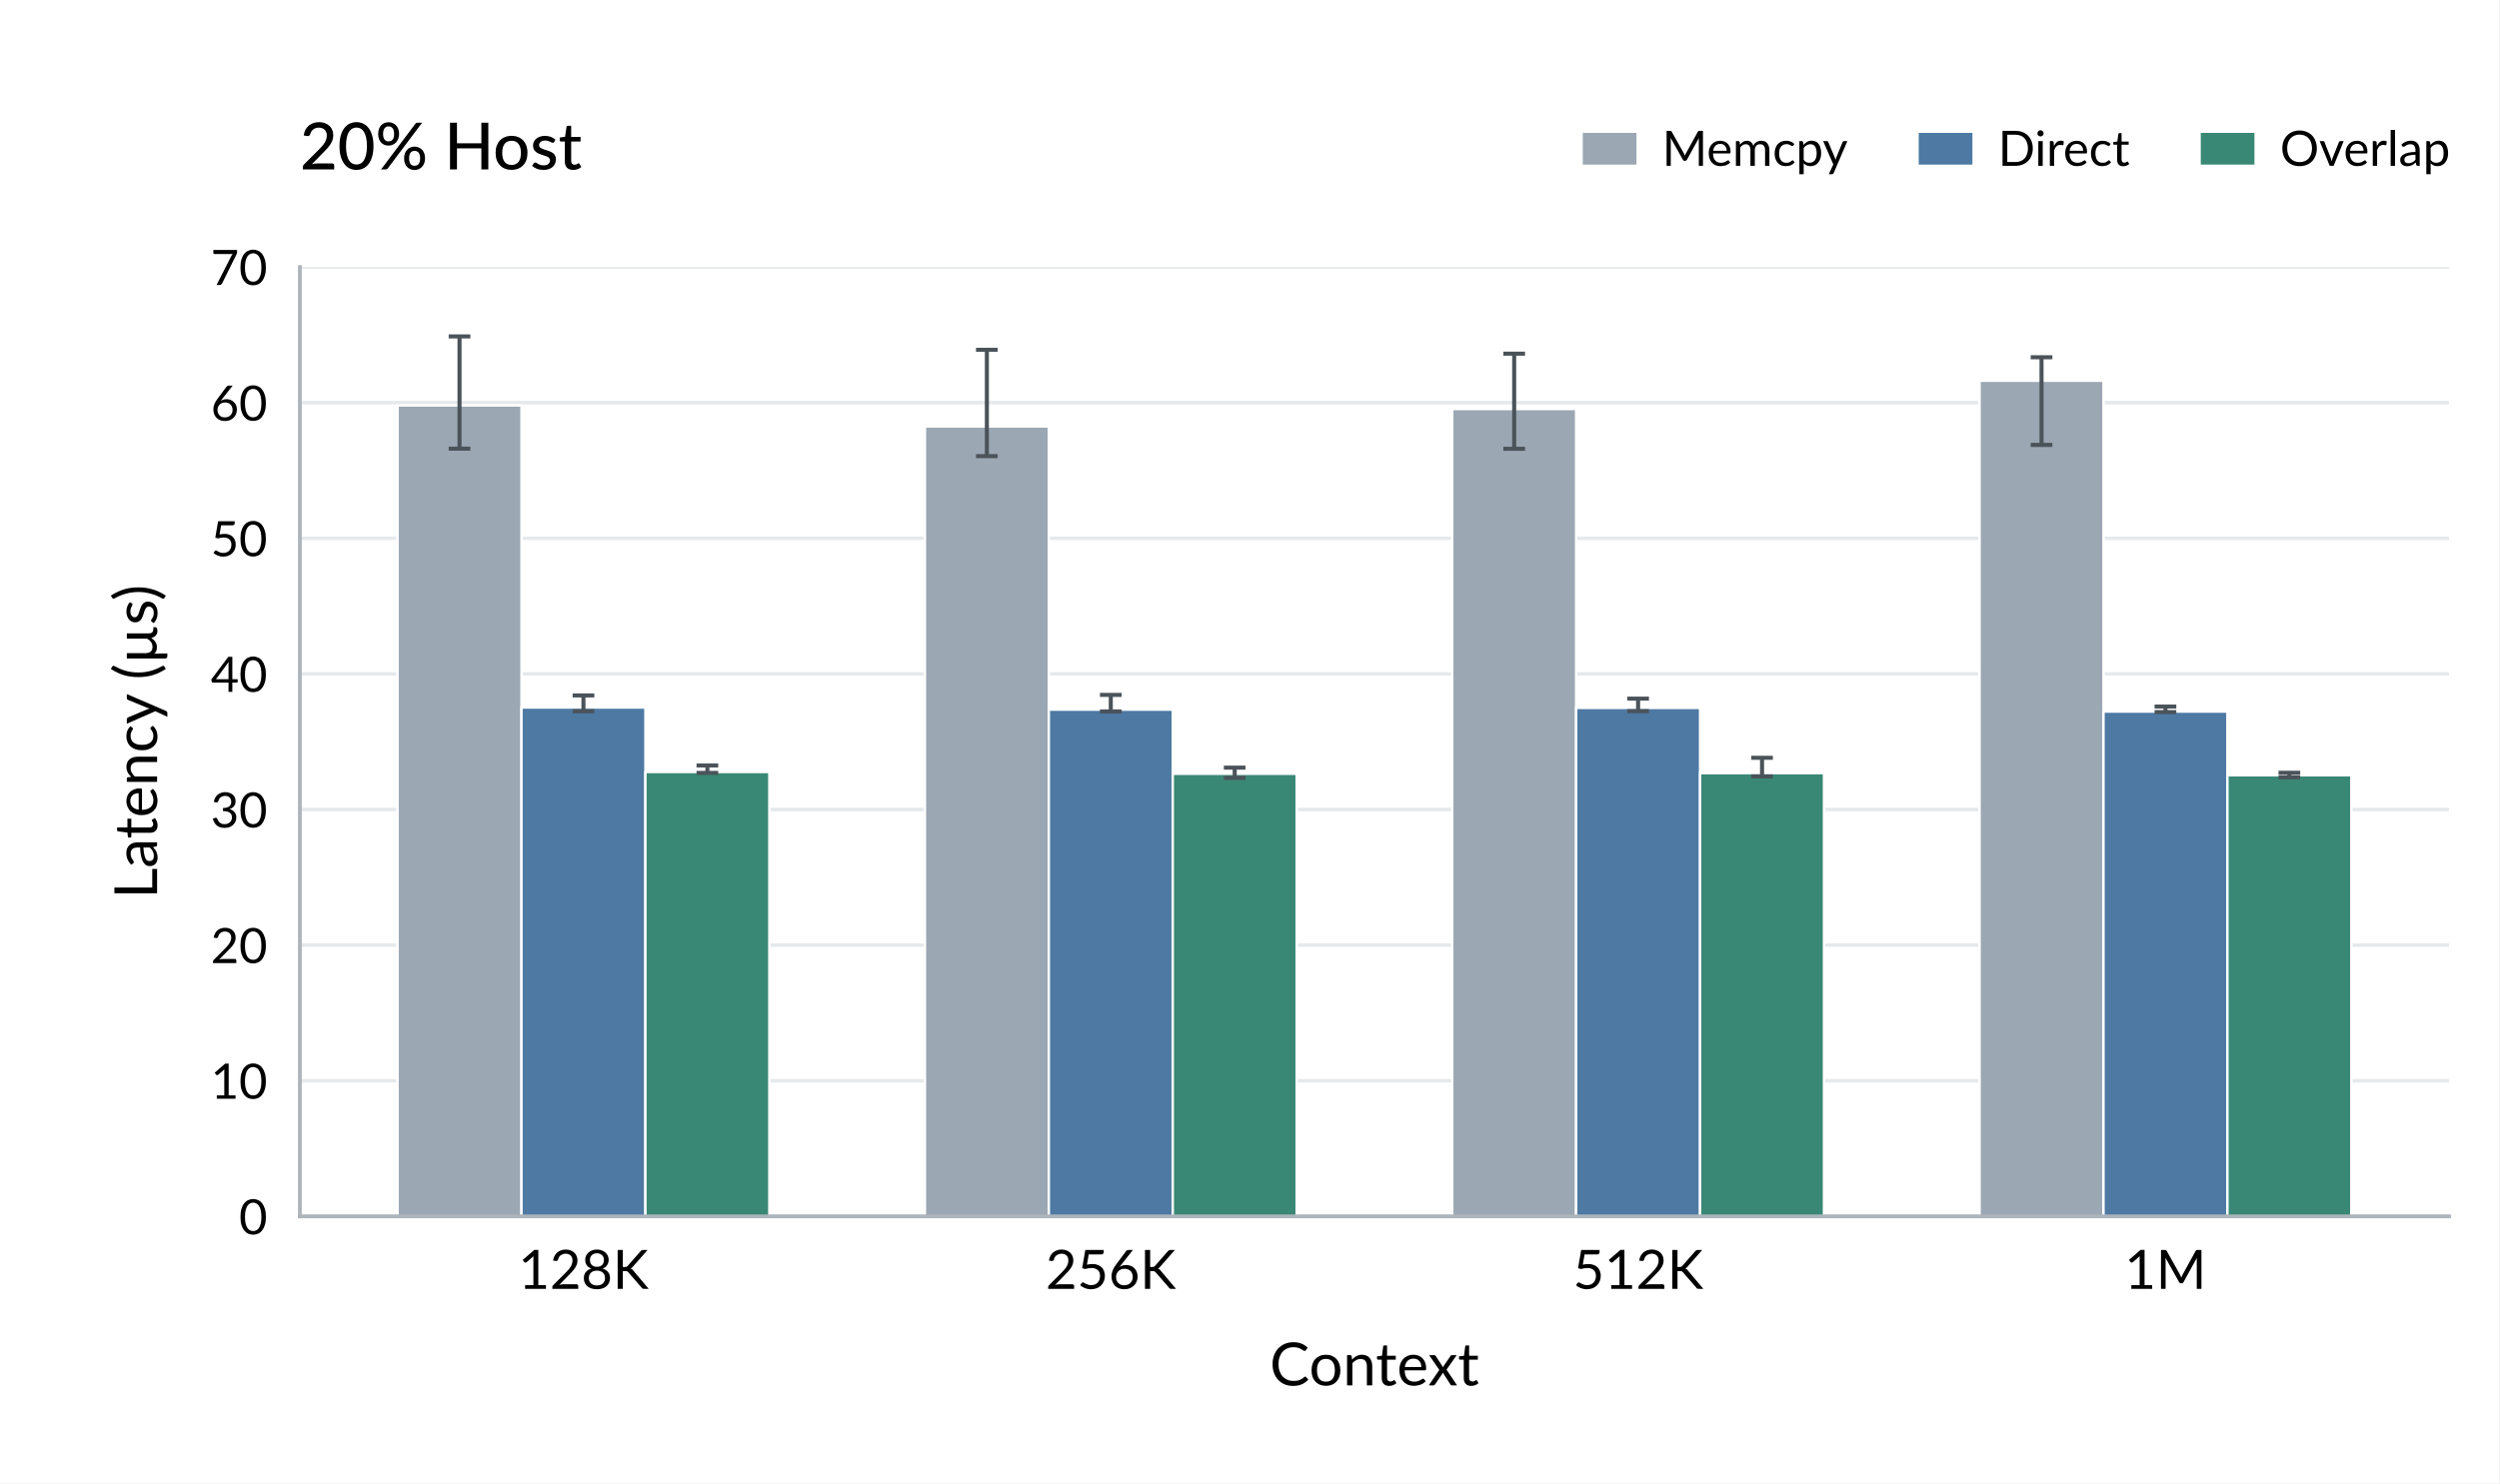
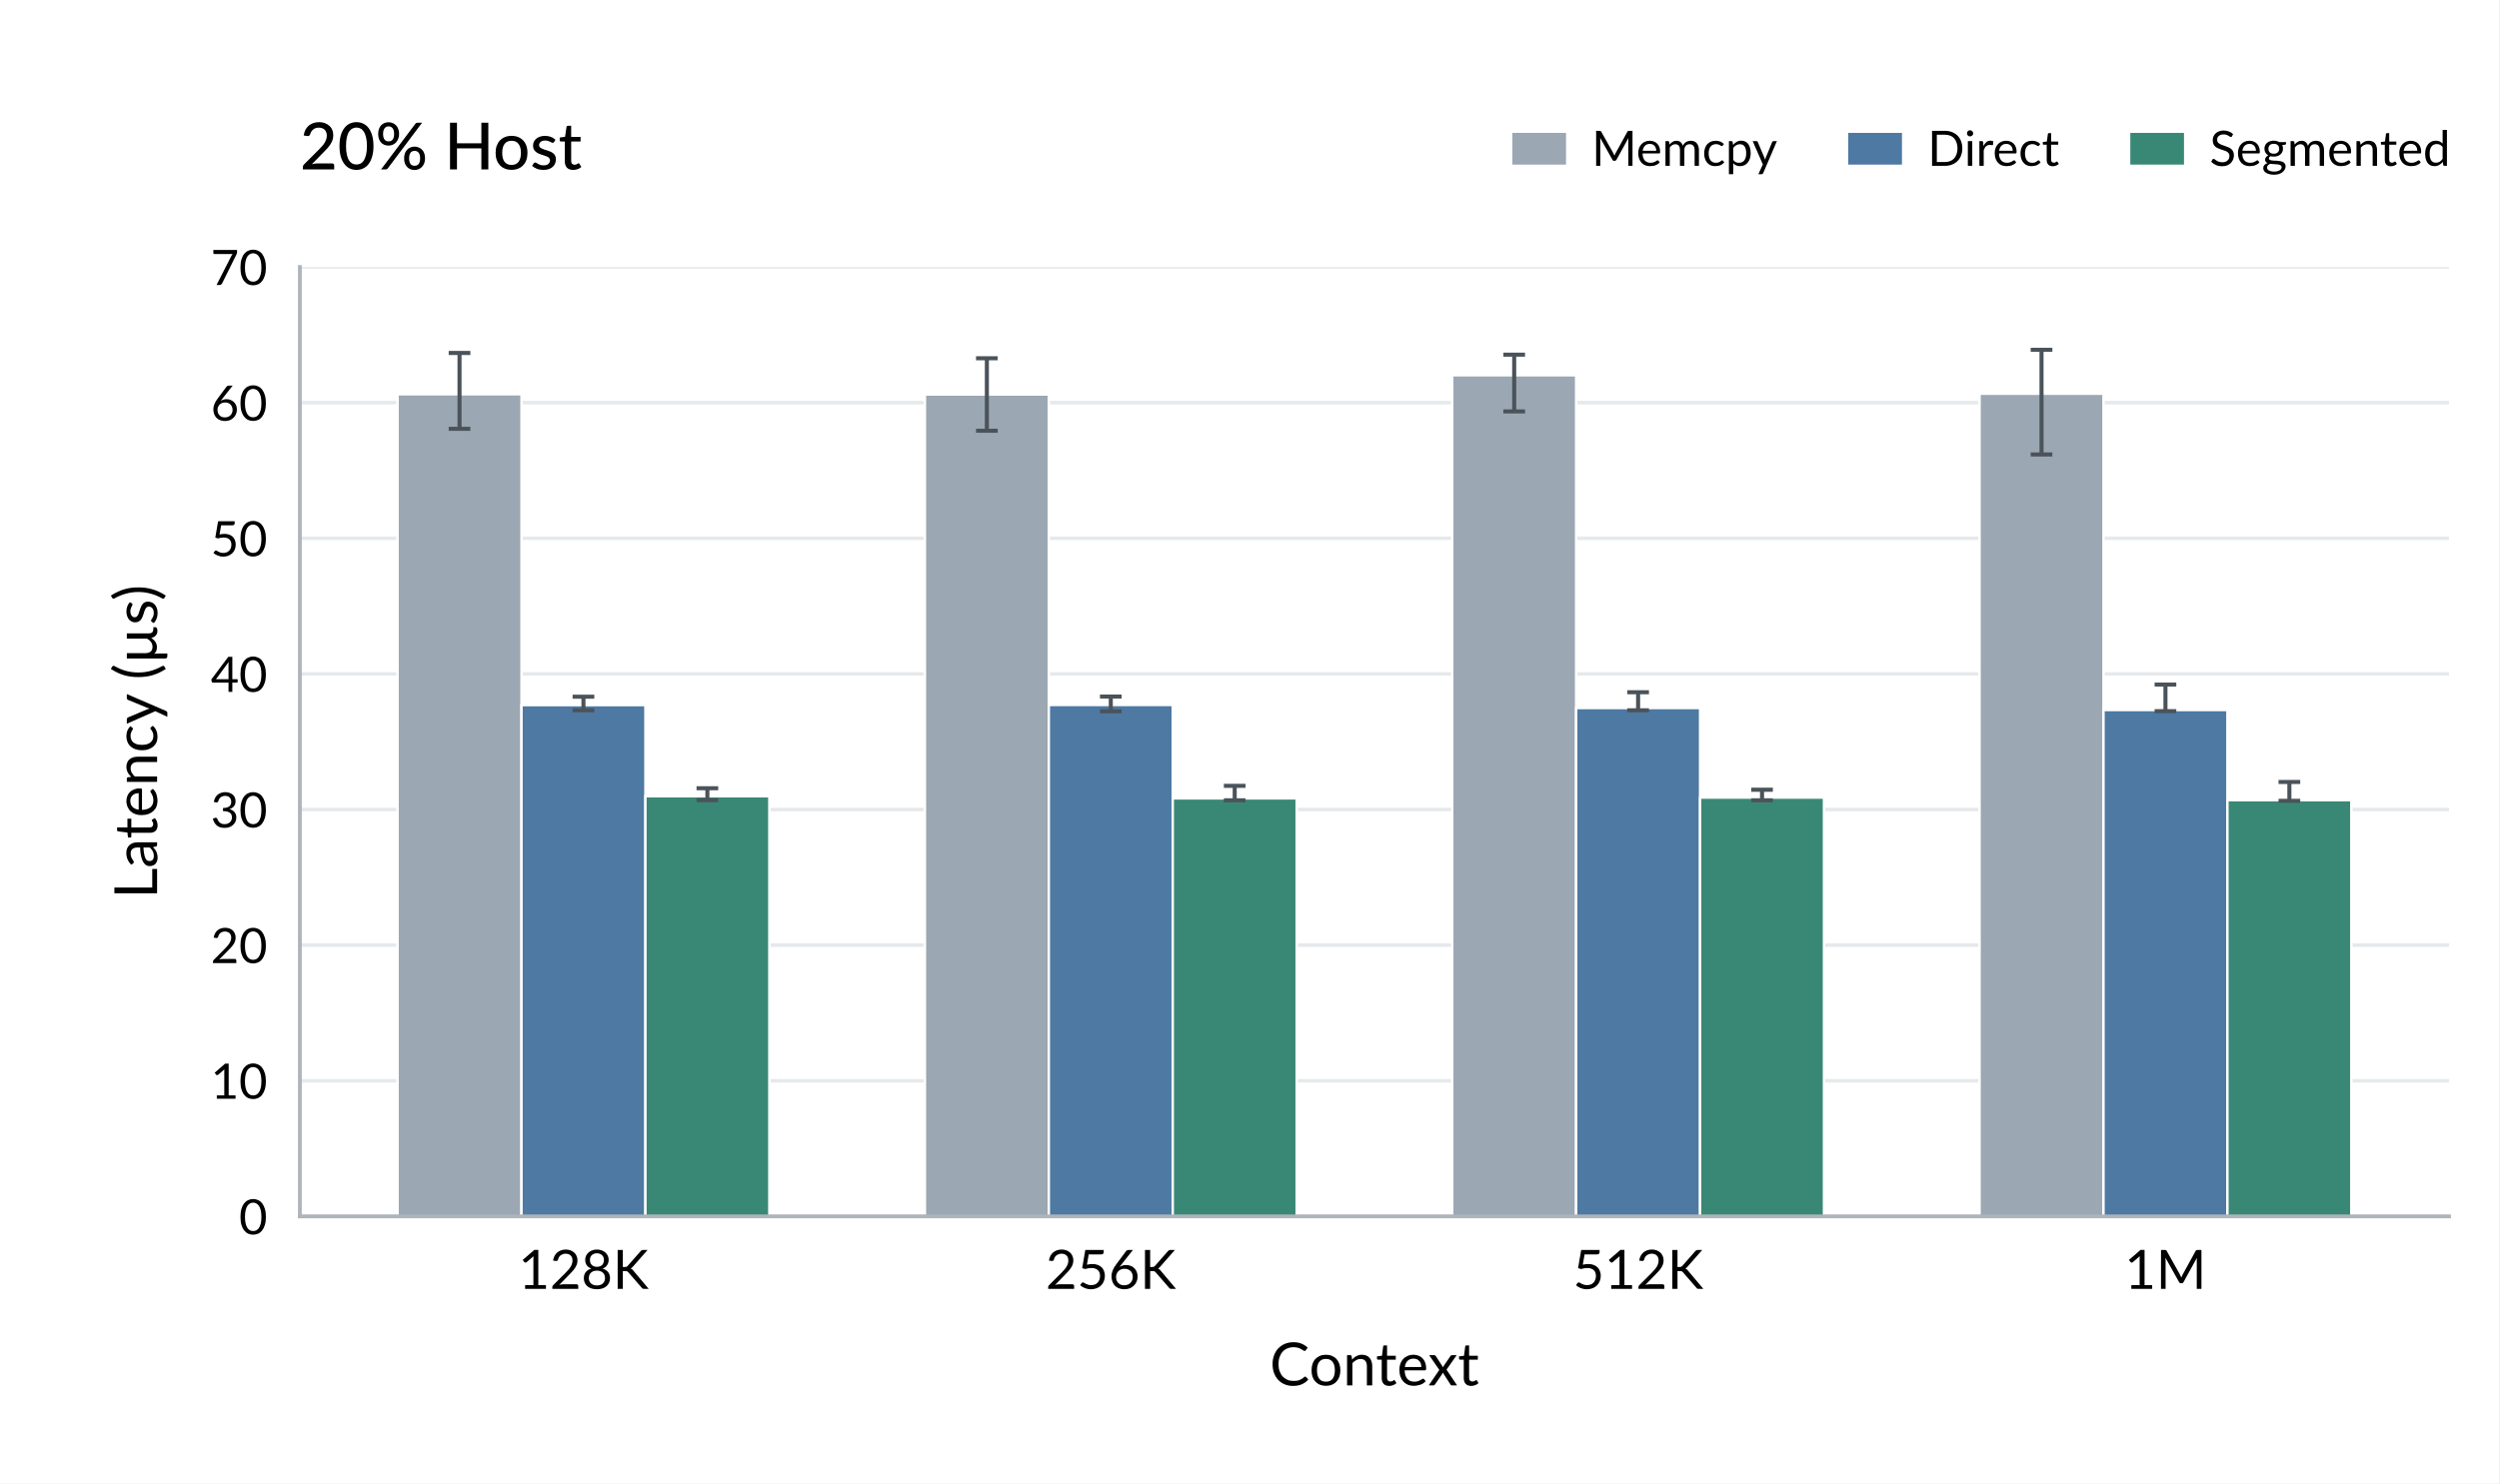
<svg xmlns="http://www.w3.org/2000/svg" xmlns:xlink="http://www.w3.org/1999/xlink" width="460.8pt" height="273.6pt" viewBox="0 0 460.8 273.6" version="1.1">
  <defs>
    <style type="text/css">*{stroke-linejoin: round; stroke-linecap: butt}</style>
  </defs>
  <g id="figure_1">
    <g id="patch_1">
      <path d="M 0 273.6 L 460.8 273.6 L 460.8 0 L 0 0 z " style="fill: #ffffff" />
    </g>
    <g id="axes_1">
      <g id="patch_2">
        <path d="M 55.296 224.352 L 451.584 224.352 L 451.584 49.248 L 55.296 49.248 z " style="fill: #ffffff" />
      </g>
      <g id="matplotlib.axis_1">
        <g id="xtick_1">
          <g id="line2d_1" />
          <g id="text_1">
            <text style="font-size: 10px; font-family: 'Lato'; text-anchor: middle" x="107.585" y="237.718" transform="rotate(-0 107.585 237.7176)">128K</text>
          </g>
        </g>
        <g id="xtick_2">
          <g id="line2d_2" />
          <g id="text_2">
            <text style="font-size: 10px; font-family: 'Lato'; text-anchor: middle" x="204.822" y="237.718" transform="rotate(-0 204.8217 237.7176)">256K</text>
          </g>
        </g>
        <g id="xtick_3">
          <g id="line2d_3" />
          <g id="text_3">
            <text style="font-size: 10px; font-family: 'Lato'; text-anchor: middle" x="302.058" y="237.718" transform="rotate(-0 302.0583 237.7176)">512K</text>
          </g>
        </g>
        <g id="xtick_4">
          <g id="line2d_4" />
          <g id="text_4">
            <text style="font-size: 10px; font-family: 'Lato'; text-anchor: middle" x="399.295" y="237.718" transform="rotate(-0 399.295 237.7176)">1M</text>
          </g>
        </g>
        <g id="text_5">
          <text style="font-size: 11px; font-family: 'Lato'; text-anchor: middle" x="253.44" y="255.535" transform="rotate(-0 253.44 255.5354)">Context</text>
        </g>
      </g>
      <g id="matplotlib.axis_2">
        <g id="ytick_1">
          <g id="line2d_5">
-             <path d="M 55.296 224.352 L 451.584 224.352 " clip-path="url(#p40862765b5)" style="fill: none; stroke: #e6e9ec; stroke-width: 0.65; stroke-linecap: square" />
+             <path d="M 55.296 224.352 L 451.584 224.352 " clip-path="url(#p9a7819e054)" style="fill: none; stroke: #e6e9ec; stroke-width: 0.65; stroke-linecap: square" />
          </g>
          <g id="line2d_6" />
          <g id="text_6">
            <text style="font-size: 9px; font-family: 'Lato'; text-anchor: end" x="49.296" y="227.667" transform="rotate(-0 49.296 227.6665)">0</text>
          </g>
        </g>
        <g id="ytick_2">
          <g id="line2d_7">
-             <path d="M 55.296 199.337 L 451.584 199.337 " clip-path="url(#p40862765b5)" style="fill: none; stroke: #e6e9ec; stroke-width: 0.65; stroke-linecap: square" />
+             <path d="M 55.296 199.337 L 451.584 199.337 " clip-path="url(#p9a7819e054)" style="fill: none; stroke: #e6e9ec; stroke-width: 0.65; stroke-linecap: square" />
          </g>
          <g id="line2d_8" />
          <g id="text_7">
            <text style="font-size: 9px; font-family: 'Lato'; text-anchor: end" x="49.296" y="202.652" transform="rotate(-0 49.296 202.6517)">10</text>
          </g>
        </g>
        <g id="ytick_3">
          <g id="line2d_9">
-             <path d="M 55.296 174.322 L 451.584 174.322 " clip-path="url(#p40862765b5)" style="fill: none; stroke: #e6e9ec; stroke-width: 0.65; stroke-linecap: square" />
+             <path d="M 55.296 174.322 L 451.584 174.322 " clip-path="url(#p9a7819e054)" style="fill: none; stroke: #e6e9ec; stroke-width: 0.65; stroke-linecap: square" />
          </g>
          <g id="line2d_10" />
          <g id="text_8">
            <text style="font-size: 9px; font-family: 'Lato'; text-anchor: end" x="49.296" y="177.637" transform="rotate(-0 49.296 177.6368)">20</text>
          </g>
        </g>
        <g id="ytick_4">
          <g id="line2d_11">
-             <path d="M 55.296 149.307 L 451.584 149.307 " clip-path="url(#p40862765b5)" style="fill: none; stroke: #e6e9ec; stroke-width: 0.65; stroke-linecap: square" />
+             <path d="M 55.296 149.307 L 451.584 149.307 " clip-path="url(#p9a7819e054)" style="fill: none; stroke: #e6e9ec; stroke-width: 0.65; stroke-linecap: square" />
          </g>
          <g id="line2d_12" />
          <g id="text_9">
            <text style="font-size: 9px; font-family: 'Lato'; text-anchor: end" x="49.296" y="152.622" transform="rotate(-0 49.296 152.622)">30</text>
          </g>
        </g>
        <g id="ytick_5">
          <g id="line2d_13">
-             <path d="M 55.296 124.293 L 451.584 124.293 " clip-path="url(#p40862765b5)" style="fill: none; stroke: #e6e9ec; stroke-width: 0.65; stroke-linecap: square" />
+             <path d="M 55.296 124.293 L 451.584 124.293 " clip-path="url(#p9a7819e054)" style="fill: none; stroke: #e6e9ec; stroke-width: 0.65; stroke-linecap: square" />
          </g>
          <g id="line2d_14" />
          <g id="text_10">
            <text style="font-size: 9px; font-family: 'Lato'; text-anchor: end" x="49.296" y="127.607" transform="rotate(-0 49.296 127.6071)">40</text>
          </g>
        </g>
        <g id="ytick_6">
          <g id="line2d_15">
-             <path d="M 55.296 99.278 L 451.584 99.278 " clip-path="url(#p40862765b5)" style="fill: none; stroke: #e6e9ec; stroke-width: 0.65; stroke-linecap: square" />
+             <path d="M 55.296 99.278 L 451.584 99.278 " clip-path="url(#p9a7819e054)" style="fill: none; stroke: #e6e9ec; stroke-width: 0.65; stroke-linecap: square" />
          </g>
          <g id="line2d_16" />
          <g id="text_11">
            <text style="font-size: 9px; font-family: 'Lato'; text-anchor: end" x="49.296" y="102.592" transform="rotate(-0 49.296 102.5922)">50</text>
          </g>
        </g>
        <g id="ytick_7">
          <g id="line2d_17">
-             <path d="M 55.296 74.263 L 451.584 74.263 " clip-path="url(#p40862765b5)" style="fill: none; stroke: #e6e9ec; stroke-width: 0.65; stroke-linecap: square" />
+             <path d="M 55.296 74.263 L 451.584 74.263 " clip-path="url(#p9a7819e054)" style="fill: none; stroke: #e6e9ec; stroke-width: 0.65; stroke-linecap: square" />
          </g>
          <g id="line2d_18" />
          <g id="text_12">
            <text style="font-size: 9px; font-family: 'Lato'; text-anchor: end" x="49.296" y="77.577" transform="rotate(-0 49.296 77.57739)">60</text>
          </g>
        </g>
        <g id="ytick_8">
          <g id="line2d_19">
-             <path d="M 55.296 49.248 L 451.584 49.248 " clip-path="url(#p40862765b5)" style="fill: none; stroke: #e6e9ec; stroke-width: 0.65; stroke-linecap: square" />
+             <path d="M 55.296 49.248 L 451.584 49.248 " clip-path="url(#p9a7819e054)" style="fill: none; stroke: #e6e9ec; stroke-width: 0.65; stroke-linecap: square" />
          </g>
          <g id="line2d_20" />
          <g id="text_13">
            <text style="font-size: 9px; font-family: 'Lato'; text-anchor: end" x="49.296" y="52.563" transform="rotate(-0 49.296 52.56253)">70</text>
          </g>
        </g>
        <g id="text_14">
          <text style="font-size: 11px; font-family: 'Lato'; text-anchor: middle" x="28.969" y="136.8" transform="rotate(-90 28.96881 136.8)">Latency (µs)</text>
        </g>
      </g>
      <g id="patch_3">
-         <path d="M 73.309 224.352 L 96.16 224.352 L 96.16 74.785 L 73.309 74.785 z " clip-path="url(#p40862765b5)" style="fill: #9ba7b2; stroke: #ffffff; stroke-width: 0.45; stroke-linejoin: miter" />
+         <path d="M 73.309 224.352 L 96.16 224.352 L 96.16 72.723 L 73.309 72.723 z " clip-path="url(#p9a7819e054)" style="fill: #9ba7b2; stroke: #ffffff; stroke-width: 0.45; stroke-linejoin: miter" />
      </g>
      <g id="patch_4">
-         <path d="M 170.546 224.352 L 193.396 224.352 L 193.396 78.665 L 170.546 78.665 z " clip-path="url(#p40862765b5)" style="fill: #9ba7b2; stroke: #ffffff; stroke-width: 0.45; stroke-linejoin: miter" />
+         <path d="M 170.546 224.352 L 193.396 224.352 L 193.396 72.761 L 170.546 72.761 z " clip-path="url(#p9a7819e054)" style="fill: #9ba7b2; stroke: #ffffff; stroke-width: 0.45; stroke-linejoin: miter" />
      </g>
      <g id="patch_5">
-         <path d="M 267.782 224.352 L 290.633 224.352 L 290.633 75.451 L 267.782 75.451 z " clip-path="url(#p40862765b5)" style="fill: #9ba7b2; stroke: #ffffff; stroke-width: 0.45; stroke-linejoin: miter" />
+         <path d="M 267.782 224.352 L 290.633 224.352 L 290.633 69.213 L 267.782 69.213 z " clip-path="url(#p9a7819e054)" style="fill: #9ba7b2; stroke: #ffffff; stroke-width: 0.45; stroke-linejoin: miter" />
      </g>
      <g id="patch_6">
-         <path d="M 365.019 224.352 L 387.87 224.352 L 387.87 70.225 L 365.019 70.225 z " clip-path="url(#p40862765b5)" style="fill: #9ba7b2; stroke: #ffffff; stroke-width: 0.45; stroke-linejoin: miter" />
+         <path d="M 365.019 224.352 L 387.87 224.352 L 387.87 72.62 L 365.019 72.62 z " clip-path="url(#p9a7819e054)" style="fill: #9ba7b2; stroke: #ffffff; stroke-width: 0.45; stroke-linejoin: miter" />
      </g>
      <g id="patch_7">
-         <path d="M 96.16 224.352 L 119.01 224.352 L 119.01 130.498 L 96.16 130.498 z " clip-path="url(#p40862765b5)" style="fill: #4d79a3; stroke: #ffffff; stroke-width: 0.45; stroke-linejoin: miter" />
+         <path d="M 96.16 224.352 L 119.01 224.352 L 119.01 130.05 L 96.16 130.05 z " clip-path="url(#p9a7819e054)" style="fill: #4d79a3; stroke: #ffffff; stroke-width: 0.45; stroke-linejoin: miter" />
      </g>
      <g id="patch_8">
-         <path d="M 193.396 224.352 L 216.247 224.352 L 216.247 130.882 L 193.396 130.882 z " clip-path="url(#p40862765b5)" style="fill: #4d79a3; stroke: #ffffff; stroke-width: 0.45; stroke-linejoin: miter" />
+         <path d="M 193.396 224.352 L 216.247 224.352 L 216.247 130.024 L 193.396 130.024 z " clip-path="url(#p9a7819e054)" style="fill: #4d79a3; stroke: #ffffff; stroke-width: 0.45; stroke-linejoin: miter" />
      </g>
      <g id="patch_9">
-         <path d="M 290.633 224.352 L 313.484 224.352 L 313.484 130.575 L 290.633 130.575 z " clip-path="url(#p40862765b5)" style="fill: #4d79a3; stroke: #ffffff; stroke-width: 0.45; stroke-linejoin: miter" />
+         <path d="M 290.633 224.352 L 313.484 224.352 L 313.484 130.588 L 290.633 130.588 z " clip-path="url(#p9a7819e054)" style="fill: #4d79a3; stroke: #ffffff; stroke-width: 0.45; stroke-linejoin: miter" />
      </g>
      <g id="patch_10">
-         <path d="M 387.87 224.352 L 410.72 224.352 L 410.72 131.241 L 387.87 131.241 z " clip-path="url(#p40862765b5)" style="fill: #4d79a3; stroke: #ffffff; stroke-width: 0.45; stroke-linejoin: miter" />
+         <path d="M 387.87 224.352 L 410.72 224.352 L 410.72 130.959 L 387.87 130.959 z " clip-path="url(#p9a7819e054)" style="fill: #4d79a3; stroke: #ffffff; stroke-width: 0.45; stroke-linejoin: miter" />
      </g>
      <g id="patch_11">
-         <path d="M 119.01 224.352 L 141.861 224.352 L 141.861 142.396 L 119.01 142.396 z " clip-path="url(#p40862765b5)" style="fill: #398875; stroke: #ffffff; stroke-width: 0.45; stroke-linejoin: miter" />
+         <path d="M 119.01 224.352 L 141.861 224.352 L 141.861 146.866 L 119.01 146.866 z " clip-path="url(#p9a7819e054)" style="fill: #398875; stroke: #ffffff; stroke-width: 0.45; stroke-linejoin: miter" />
      </g>
      <g id="patch_12">
-         <path d="M 216.247 224.352 L 239.098 224.352 L 239.098 142.716 L 216.247 142.716 z " clip-path="url(#p40862765b5)" style="fill: #398875; stroke: #ffffff; stroke-width: 0.45; stroke-linejoin: miter" />
+         <path d="M 216.247 224.352 L 239.098 224.352 L 239.098 147.25 L 216.247 147.25 z " clip-path="url(#p9a7819e054)" style="fill: #398875; stroke: #ffffff; stroke-width: 0.45; stroke-linejoin: miter" />
      </g>
      <g id="patch_13">
-         <path d="M 313.484 224.352 L 336.334 224.352 L 336.334 142.601 L 313.484 142.601 z " clip-path="url(#p40862765b5)" style="fill: #398875; stroke: #ffffff; stroke-width: 0.45; stroke-linejoin: miter" />
+         <path d="M 313.484 224.352 L 336.334 224.352 L 336.334 147.109 L 313.484 147.109 z " clip-path="url(#p9a7819e054)" style="fill: #398875; stroke: #ffffff; stroke-width: 0.45; stroke-linejoin: miter" />
      </g>
      <g id="patch_14">
-         <path d="M 410.72 224.352 L 433.571 224.352 L 433.571 142.998 L 410.72 142.998 z " clip-path="url(#p40862765b5)" style="fill: #398875; stroke: #ffffff; stroke-width: 0.45; stroke-linejoin: miter" />
+         <path d="M 410.72 224.352 L 433.571 224.352 L 433.571 147.583 L 410.72 147.583 z " clip-path="url(#p9a7819e054)" style="fill: #398875; stroke: #ffffff; stroke-width: 0.45; stroke-linejoin: miter" />
      </g>
      <g id="LineCollection_1">
-         <path d="M 84.734 82.751 L 84.734 62.054 " clip-path="url(#p40862765b5)" style="fill: none; stroke: #4b535a; stroke-width: 0.75" />
-         <path d="M 181.971 84.134 L 181.971 64.513 " clip-path="url(#p40862765b5)" style="fill: none; stroke: #4b535a; stroke-width: 0.75" />
-         <path d="M 279.208 82.777 L 279.208 65.23 " clip-path="url(#p40862765b5)" style="fill: none; stroke: #4b535a; stroke-width: 0.75" />
-         <path d="M 376.444 82.059 L 376.444 65.896 " clip-path="url(#p40862765b5)" style="fill: none; stroke: #4b535a; stroke-width: 0.75" />
+         <path d="M 84.734 79.088 L 84.734 65.102 " clip-path="url(#p9a7819e054)" style="fill: none; stroke: #4b535a; stroke-width: 0.75" />
+         <path d="M 181.971 79.447 L 181.971 66.076 " clip-path="url(#p9a7819e054)" style="fill: none; stroke: #4b535a; stroke-width: 0.75" />
+         <path d="M 279.208 75.886 L 279.208 65.41 " clip-path="url(#p9a7819e054)" style="fill: none; stroke: #4b535a; stroke-width: 0.75" />
+         <path d="M 376.444 83.827 L 376.444 64.513 " clip-path="url(#p9a7819e054)" style="fill: none; stroke: #4b535a; stroke-width: 0.75" />
      </g>
      <g id="line2d_21">
        <defs>
-           <path id="me2306901e9" d="M 2 0 L -2 -0 " style="stroke: #4b535a; stroke-width: 0.75" />
+           <path id="m7b3248e509" d="M 2 0 L -2 -0 " style="stroke: #4b535a; stroke-width: 0.75" />
        </defs>
-         <g clip-path="url(#p40862765b5)">
-           <use xlink:href="#me2306901e9" x="84.734" y="82.751" style="fill: #1f77b4; stroke: #4b535a; stroke-width: 0.75" />
-           <use xlink:href="#me2306901e9" x="181.971" y="84.134" style="fill: #1f77b4; stroke: #4b535a; stroke-width: 0.75" />
-           <use xlink:href="#me2306901e9" x="279.208" y="82.777" style="fill: #1f77b4; stroke: #4b535a; stroke-width: 0.75" />
-           <use xlink:href="#me2306901e9" x="376.444" y="82.059" style="fill: #1f77b4; stroke: #4b535a; stroke-width: 0.75" />
+         <g clip-path="url(#p9a7819e054)">
+           <use xlink:href="#m7b3248e509" x="84.734" y="79.088" style="fill: #1f77b4; stroke: #4b535a; stroke-width: 0.75" />
+           <use xlink:href="#m7b3248e509" x="181.971" y="79.447" style="fill: #1f77b4; stroke: #4b535a; stroke-width: 0.75" />
+           <use xlink:href="#m7b3248e509" x="279.208" y="75.886" style="fill: #1f77b4; stroke: #4b535a; stroke-width: 0.75" />
+           <use xlink:href="#m7b3248e509" x="376.444" y="83.827" style="fill: #1f77b4; stroke: #4b535a; stroke-width: 0.75" />
        </g>
      </g>
      <g id="line2d_22">
-         <g clip-path="url(#p40862765b5)">
-           <use xlink:href="#me2306901e9" x="84.734" y="62.054" style="fill: #1f77b4; stroke: #4b535a; stroke-width: 0.75" />
-           <use xlink:href="#me2306901e9" x="181.971" y="64.513" style="fill: #1f77b4; stroke: #4b535a; stroke-width: 0.75" />
-           <use xlink:href="#me2306901e9" x="279.208" y="65.23" style="fill: #1f77b4; stroke: #4b535a; stroke-width: 0.75" />
-           <use xlink:href="#me2306901e9" x="376.444" y="65.896" style="fill: #1f77b4; stroke: #4b535a; stroke-width: 0.75" />
+         <g clip-path="url(#p9a7819e054)">
+           <use xlink:href="#m7b3248e509" x="84.734" y="65.102" style="fill: #1f77b4; stroke: #4b535a; stroke-width: 0.75" />
+           <use xlink:href="#m7b3248e509" x="181.971" y="66.076" style="fill: #1f77b4; stroke: #4b535a; stroke-width: 0.75" />
+           <use xlink:href="#m7b3248e509" x="279.208" y="65.41" style="fill: #1f77b4; stroke: #4b535a; stroke-width: 0.75" />
+           <use xlink:href="#m7b3248e509" x="376.444" y="64.513" style="fill: #1f77b4; stroke: #4b535a; stroke-width: 0.75" />
        </g>
      </g>
      <g id="LineCollection_2">
-         <path d="M 107.585 131.189 L 107.585 128.269 " clip-path="url(#p40862765b5)" style="fill: none; stroke: #4b535a; stroke-width: 0.75" />
-         <path d="M 204.822 131.215 L 204.822 128.167 " clip-path="url(#p40862765b5)" style="fill: none; stroke: #4b535a; stroke-width: 0.75" />
-         <path d="M 302.058 131.164 L 302.058 128.858 " clip-path="url(#p40862765b5)" style="fill: none; stroke: #4b535a; stroke-width: 0.75" />
-         <path d="M 399.295 131.343 L 399.295 130.319 " clip-path="url(#p40862765b5)" style="fill: none; stroke: #4b535a; stroke-width: 0.75" />
+         <path d="M 107.585 131.01 L 107.585 128.5 " clip-path="url(#p9a7819e054)" style="fill: none; stroke: #4b535a; stroke-width: 0.75" />
+         <path d="M 204.822 131.189 L 204.822 128.474 " clip-path="url(#p9a7819e054)" style="fill: none; stroke: #4b535a; stroke-width: 0.75" />
+         <path d="M 302.058 131.01 L 302.058 127.68 " clip-path="url(#p9a7819e054)" style="fill: none; stroke: #4b535a; stroke-width: 0.75" />
+         <path d="M 399.295 131.164 L 399.295 126.271 " clip-path="url(#p9a7819e054)" style="fill: none; stroke: #4b535a; stroke-width: 0.75" />
      </g>
      <g id="line2d_23">
-         <g clip-path="url(#p40862765b5)">
-           <use xlink:href="#me2306901e9" x="107.585" y="131.189" style="fill: #1f77b4; stroke: #4b535a; stroke-width: 0.75" />
-           <use xlink:href="#me2306901e9" x="204.822" y="131.215" style="fill: #1f77b4; stroke: #4b535a; stroke-width: 0.75" />
-           <use xlink:href="#me2306901e9" x="302.058" y="131.164" style="fill: #1f77b4; stroke: #4b535a; stroke-width: 0.75" />
-           <use xlink:href="#me2306901e9" x="399.295" y="131.343" style="fill: #1f77b4; stroke: #4b535a; stroke-width: 0.75" />
+         <g clip-path="url(#p9a7819e054)">
+           <use xlink:href="#m7b3248e509" x="107.585" y="131.01" style="fill: #1f77b4; stroke: #4b535a; stroke-width: 0.75" />
+           <use xlink:href="#m7b3248e509" x="204.822" y="131.189" style="fill: #1f77b4; stroke: #4b535a; stroke-width: 0.75" />
+           <use xlink:href="#m7b3248e509" x="302.058" y="131.01" style="fill: #1f77b4; stroke: #4b535a; stroke-width: 0.75" />
+           <use xlink:href="#m7b3248e509" x="399.295" y="131.164" style="fill: #1f77b4; stroke: #4b535a; stroke-width: 0.75" />
        </g>
      </g>
      <g id="line2d_24">
-         <g clip-path="url(#p40862765b5)">
-           <use xlink:href="#me2306901e9" x="107.585" y="128.269" style="fill: #1f77b4; stroke: #4b535a; stroke-width: 0.75" />
-           <use xlink:href="#me2306901e9" x="204.822" y="128.167" style="fill: #1f77b4; stroke: #4b535a; stroke-width: 0.75" />
-           <use xlink:href="#me2306901e9" x="302.058" y="128.858" style="fill: #1f77b4; stroke: #4b535a; stroke-width: 0.75" />
-           <use xlink:href="#me2306901e9" x="399.295" y="130.319" style="fill: #1f77b4; stroke: #4b535a; stroke-width: 0.75" />
+         <g clip-path="url(#p9a7819e054)">
+           <use xlink:href="#m7b3248e509" x="107.585" y="128.5" style="fill: #1f77b4; stroke: #4b535a; stroke-width: 0.75" />
+           <use xlink:href="#m7b3248e509" x="204.822" y="128.474" style="fill: #1f77b4; stroke: #4b535a; stroke-width: 0.75" />
+           <use xlink:href="#m7b3248e509" x="302.058" y="127.68" style="fill: #1f77b4; stroke: #4b535a; stroke-width: 0.75" />
+           <use xlink:href="#m7b3248e509" x="399.295" y="126.271" style="fill: #1f77b4; stroke: #4b535a; stroke-width: 0.75" />
        </g>
      </g>
      <g id="LineCollection_3">
-         <path d="M 130.436 142.563 L 130.436 141.179 " clip-path="url(#p40862765b5)" style="fill: none; stroke: #4b535a; stroke-width: 0.75" />
-         <path d="M 227.672 143.485 L 227.672 141.589 " clip-path="url(#p40862765b5)" style="fill: none; stroke: #4b535a; stroke-width: 0.75" />
-         <path d="M 324.909 143.203 L 324.909 139.771 " clip-path="url(#p40862765b5)" style="fill: none; stroke: #4b535a; stroke-width: 0.75" />
-         <path d="M 422.146 143.382 L 422.146 142.537 " clip-path="url(#p40862765b5)" style="fill: none; stroke: #4b535a; stroke-width: 0.75" />
+         <path d="M 130.436 147.583 L 130.436 145.38 " clip-path="url(#p9a7819e054)" style="fill: none; stroke: #4b535a; stroke-width: 0.75" />
+         <path d="M 227.672 147.609 L 227.672 144.945 " clip-path="url(#p9a7819e054)" style="fill: none; stroke: #4b535a; stroke-width: 0.75" />
+         <path d="M 324.909 147.609 L 324.909 145.662 " clip-path="url(#p9a7819e054)" style="fill: none; stroke: #4b535a; stroke-width: 0.75" />
+         <path d="M 422.146 147.711 L 422.146 144.228 " clip-path="url(#p9a7819e054)" style="fill: none; stroke: #4b535a; stroke-width: 0.75" />
      </g>
      <g id="line2d_25">
-         <g clip-path="url(#p40862765b5)">
-           <use xlink:href="#me2306901e9" x="130.436" y="142.563" style="fill: #1f77b4; stroke: #4b535a; stroke-width: 0.75" />
-           <use xlink:href="#me2306901e9" x="227.672" y="143.485" style="fill: #1f77b4; stroke: #4b535a; stroke-width: 0.75" />
-           <use xlink:href="#me2306901e9" x="324.909" y="143.203" style="fill: #1f77b4; stroke: #4b535a; stroke-width: 0.75" />
-           <use xlink:href="#me2306901e9" x="422.146" y="143.382" style="fill: #1f77b4; stroke: #4b535a; stroke-width: 0.75" />
+         <g clip-path="url(#p9a7819e054)">
+           <use xlink:href="#m7b3248e509" x="130.436" y="147.583" style="fill: #1f77b4; stroke: #4b535a; stroke-width: 0.75" />
+           <use xlink:href="#m7b3248e509" x="227.672" y="147.609" style="fill: #1f77b4; stroke: #4b535a; stroke-width: 0.75" />
+           <use xlink:href="#m7b3248e509" x="324.909" y="147.609" style="fill: #1f77b4; stroke: #4b535a; stroke-width: 0.75" />
+           <use xlink:href="#m7b3248e509" x="422.146" y="147.711" style="fill: #1f77b4; stroke: #4b535a; stroke-width: 0.75" />
        </g>
      </g>
      <g id="line2d_26">
-         <g clip-path="url(#p40862765b5)">
-           <use xlink:href="#me2306901e9" x="130.436" y="141.179" style="fill: #1f77b4; stroke: #4b535a; stroke-width: 0.75" />
-           <use xlink:href="#me2306901e9" x="227.672" y="141.589" style="fill: #1f77b4; stroke: #4b535a; stroke-width: 0.75" />
-           <use xlink:href="#me2306901e9" x="324.909" y="139.771" style="fill: #1f77b4; stroke: #4b535a; stroke-width: 0.75" />
-           <use xlink:href="#me2306901e9" x="422.146" y="142.537" style="fill: #1f77b4; stroke: #4b535a; stroke-width: 0.75" />
+         <g clip-path="url(#p9a7819e054)">
+           <use xlink:href="#m7b3248e509" x="130.436" y="145.38" style="fill: #1f77b4; stroke: #4b535a; stroke-width: 0.75" />
+           <use xlink:href="#m7b3248e509" x="227.672" y="144.945" style="fill: #1f77b4; stroke: #4b535a; stroke-width: 0.75" />
+           <use xlink:href="#m7b3248e509" x="324.909" y="145.662" style="fill: #1f77b4; stroke: #4b535a; stroke-width: 0.75" />
+           <use xlink:href="#m7b3248e509" x="422.146" y="144.228" style="fill: #1f77b4; stroke: #4b535a; stroke-width: 0.75" />
        </g>
      </g>
      <g id="patch_15">
        <path d="M 55.296 224.352 L 55.296 49.248 " style="fill: none; stroke: #adb4ba; stroke-width: 0.7; stroke-linejoin: miter; stroke-linecap: square" />
      </g>
      <g id="patch_16">
        <path d="M 55.296 224.352 L 451.584 224.352 " style="fill: none; stroke: #adb4ba; stroke-width: 0.7; stroke-linejoin: miter; stroke-linecap: square" />
      </g>
      <g id="text_15">
        <text style="font-weight: 500; font-size: 12px; font-family: 'Lato'; text-anchor: start" x="55.296" y="31.248" transform="rotate(-0 55.296 31.248)">20% Host</text>
      </g>
      <g id="legend_1">
        <g id="patch_17">
-           <path d="M 291.633 30.585 L 301.983 30.585 L 301.983 24.285 L 291.633 24.285 z " style="fill: #9ba7b2; stroke: #ffffff; stroke-width: 0.45; stroke-linejoin: miter" />
+           <path d="M 278.642 30.585 L 288.992 30.585 L 288.992 24.285 L 278.642 24.285 z " style="fill: #9ba7b2; stroke: #ffffff; stroke-width: 0.45; stroke-linejoin: miter" />
        </g>
        <g id="text_16">
-           <text style="font-size: 9px; font-family: 'Lato'; text-anchor: start" x="306.483" y="30.585" transform="rotate(-0 306.483 30.5849)">Memcpy</text>
+           <text style="font-size: 9px; font-family: 'Lato'; text-anchor: start" x="293.492" y="30.585" transform="rotate(-0 293.492 30.5849)">Memcpy</text>
        </g>
        <g id="patch_18">
-           <path d="M 353.574 30.585 L 363.924 30.585 L 363.924 24.285 L 353.574 24.285 z " style="fill: #4d79a3; stroke: #ffffff; stroke-width: 0.45; stroke-linejoin: miter" />
+           <path d="M 340.583 30.585 L 350.933 30.585 L 350.933 24.285 L 340.583 24.285 z " style="fill: #4d79a3; stroke: #ffffff; stroke-width: 0.45; stroke-linejoin: miter" />
        </g>
        <g id="text_17">
-           <text style="font-size: 9px; font-family: 'Lato'; text-anchor: start" x="368.424" y="30.585" transform="rotate(-0 368.4241 30.5849)">Direct</text>
+           <text style="font-size: 9px; font-family: 'Lato'; text-anchor: start" x="355.433" y="30.585" transform="rotate(-0 355.4331 30.5849)">Direct</text>
        </g>
        <g id="patch_19">
-           <path d="M 405.58 30.585 L 415.93 30.585 L 415.93 24.285 L 405.58 24.285 z " style="fill: #398875; stroke: #ffffff; stroke-width: 0.45; stroke-linejoin: miter" />
+           <path d="M 392.589 30.585 L 402.939 30.585 L 402.939 24.285 L 392.589 24.285 z " style="fill: #398875; stroke: #ffffff; stroke-width: 0.45; stroke-linejoin: miter" />
        </g>
        <g id="text_18">
-           <text style="font-size: 9px; font-family: 'Lato'; text-anchor: start" x="420.43" y="30.585" transform="rotate(-0 420.43 30.5849)">Overlap</text>
+           <text style="font-size: 9px; font-family: 'Lato'; text-anchor: start" x="407.439" y="30.585" transform="rotate(-0 407.4391 30.5849)">Segmented</text>
        </g>
      </g>
    </g>
  </g>
  <defs>
-     <clipPath id="p40862765b5">
+     <clipPath id="p9a7819e054">
      <rect x="55.296" y="49.248" width="396.288" height="175.104" />
    </clipPath>
  </defs>
</svg>
